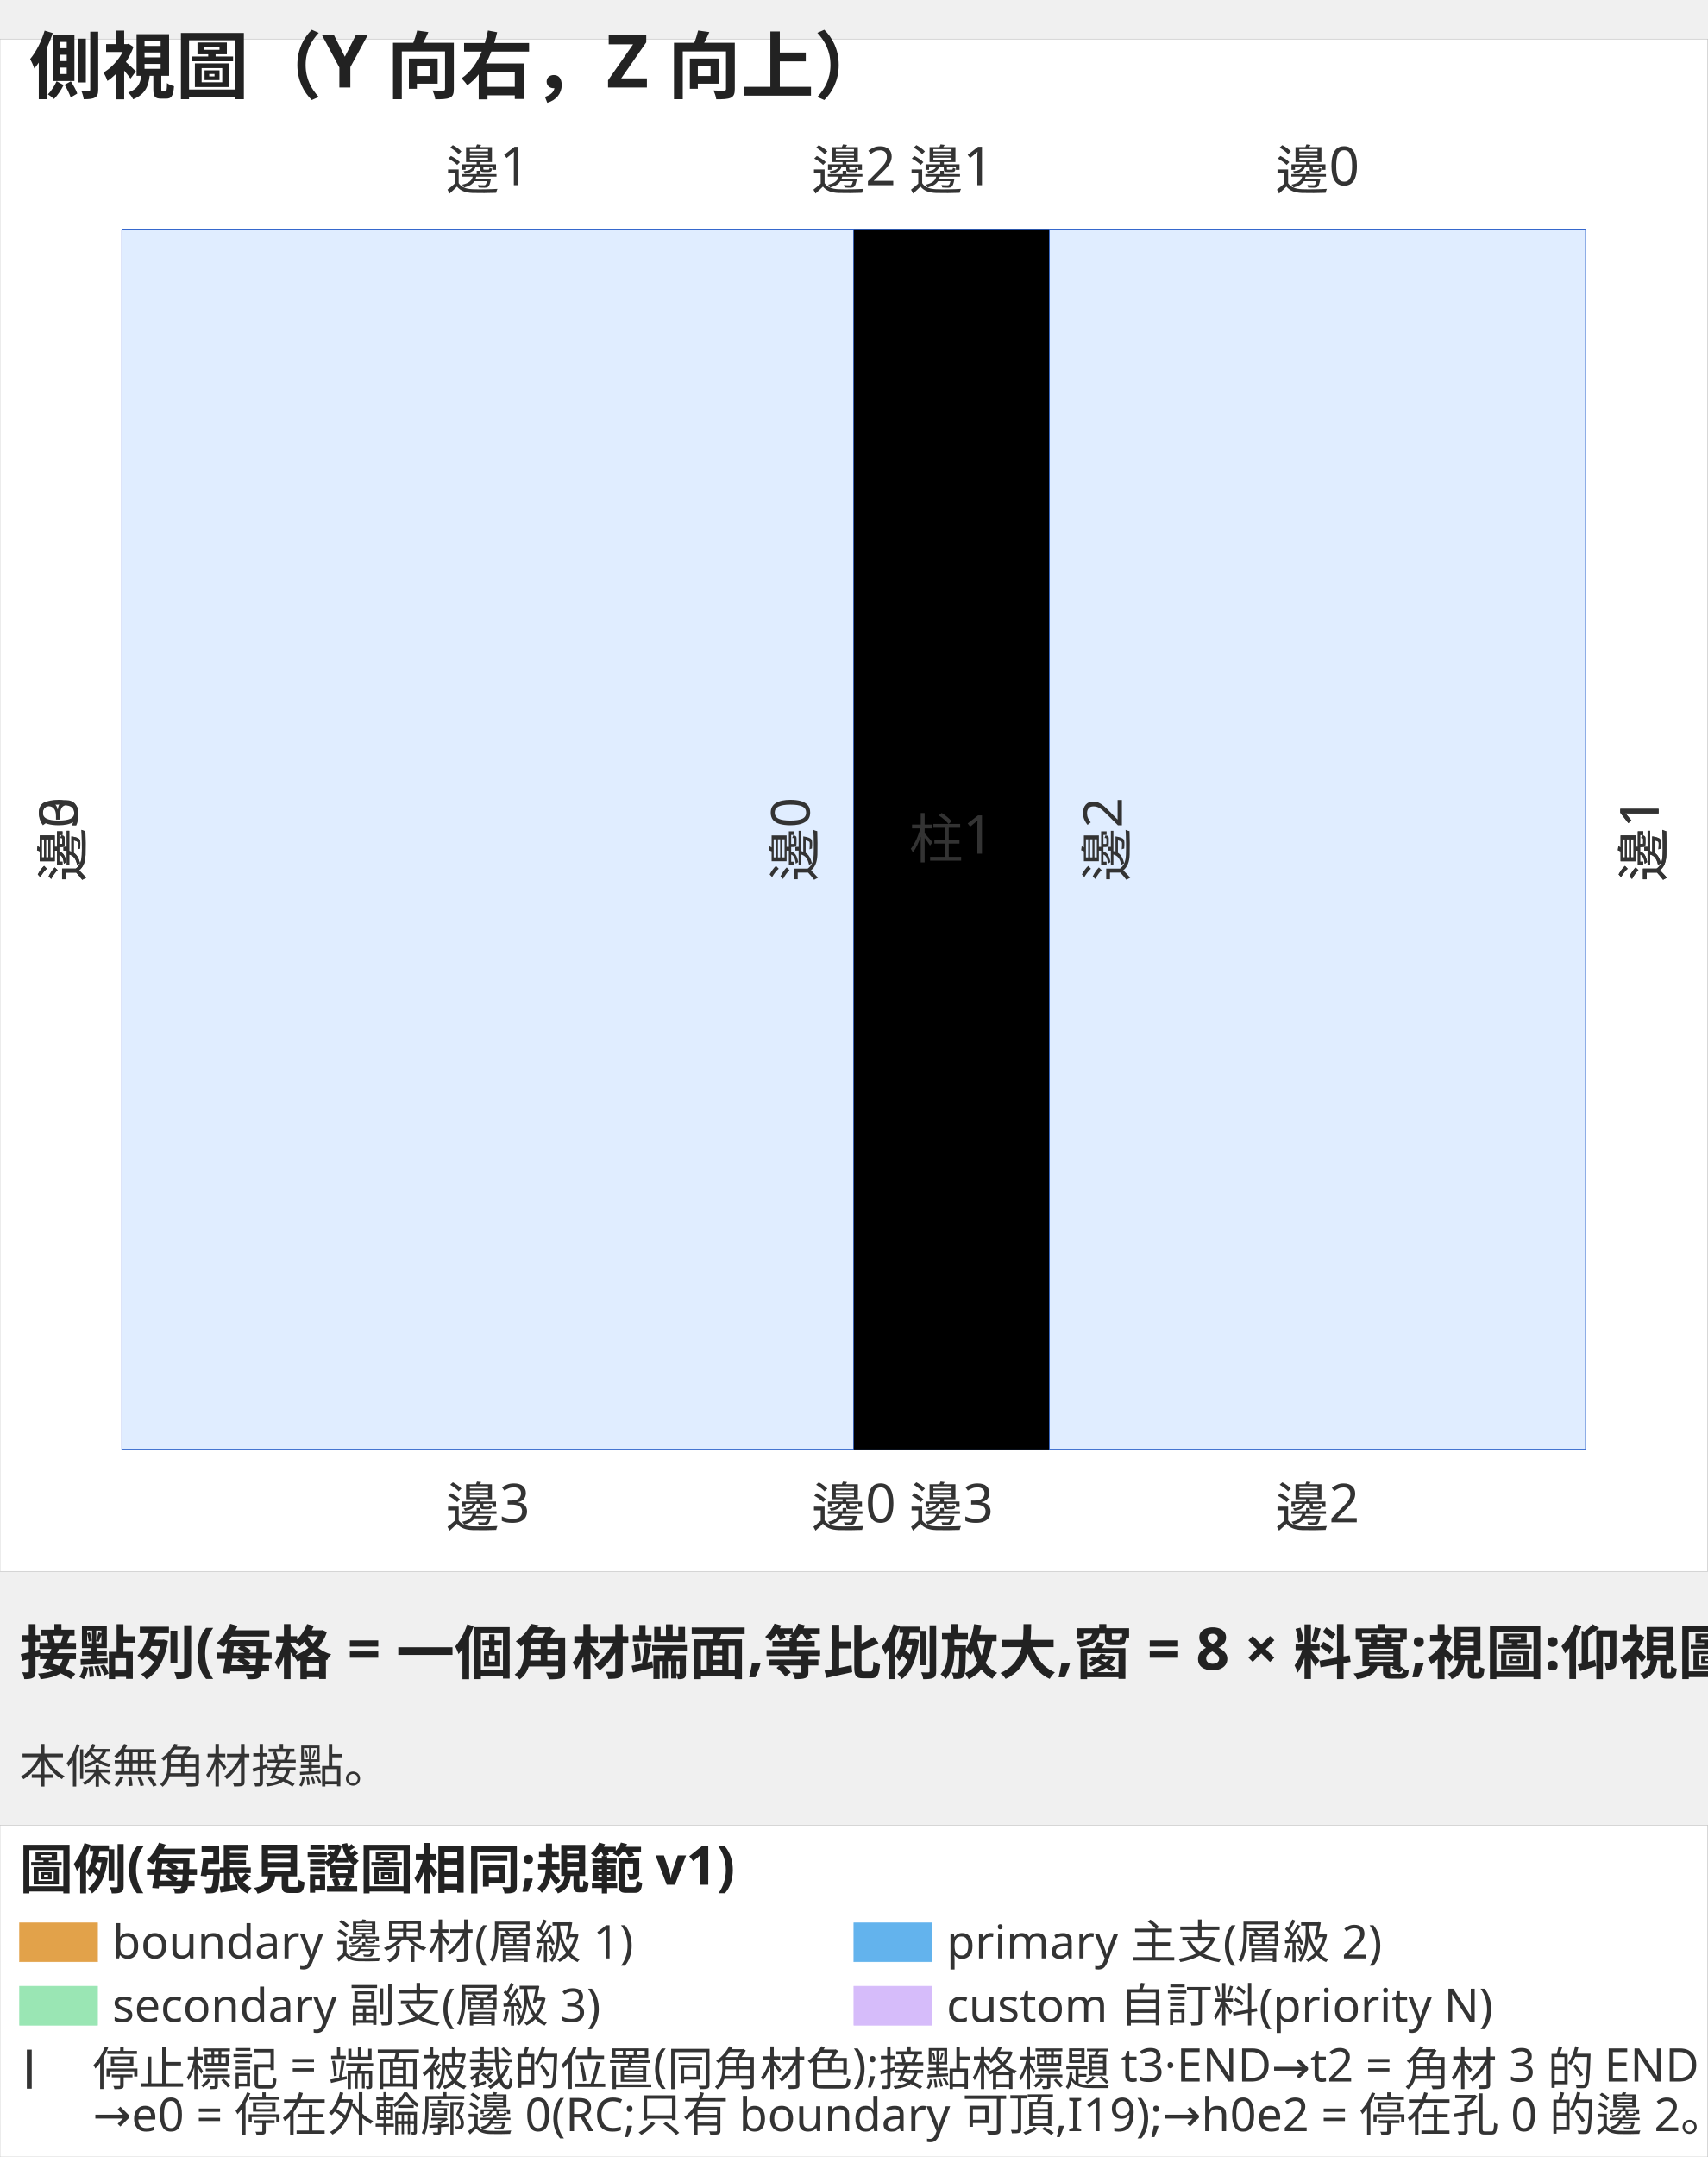
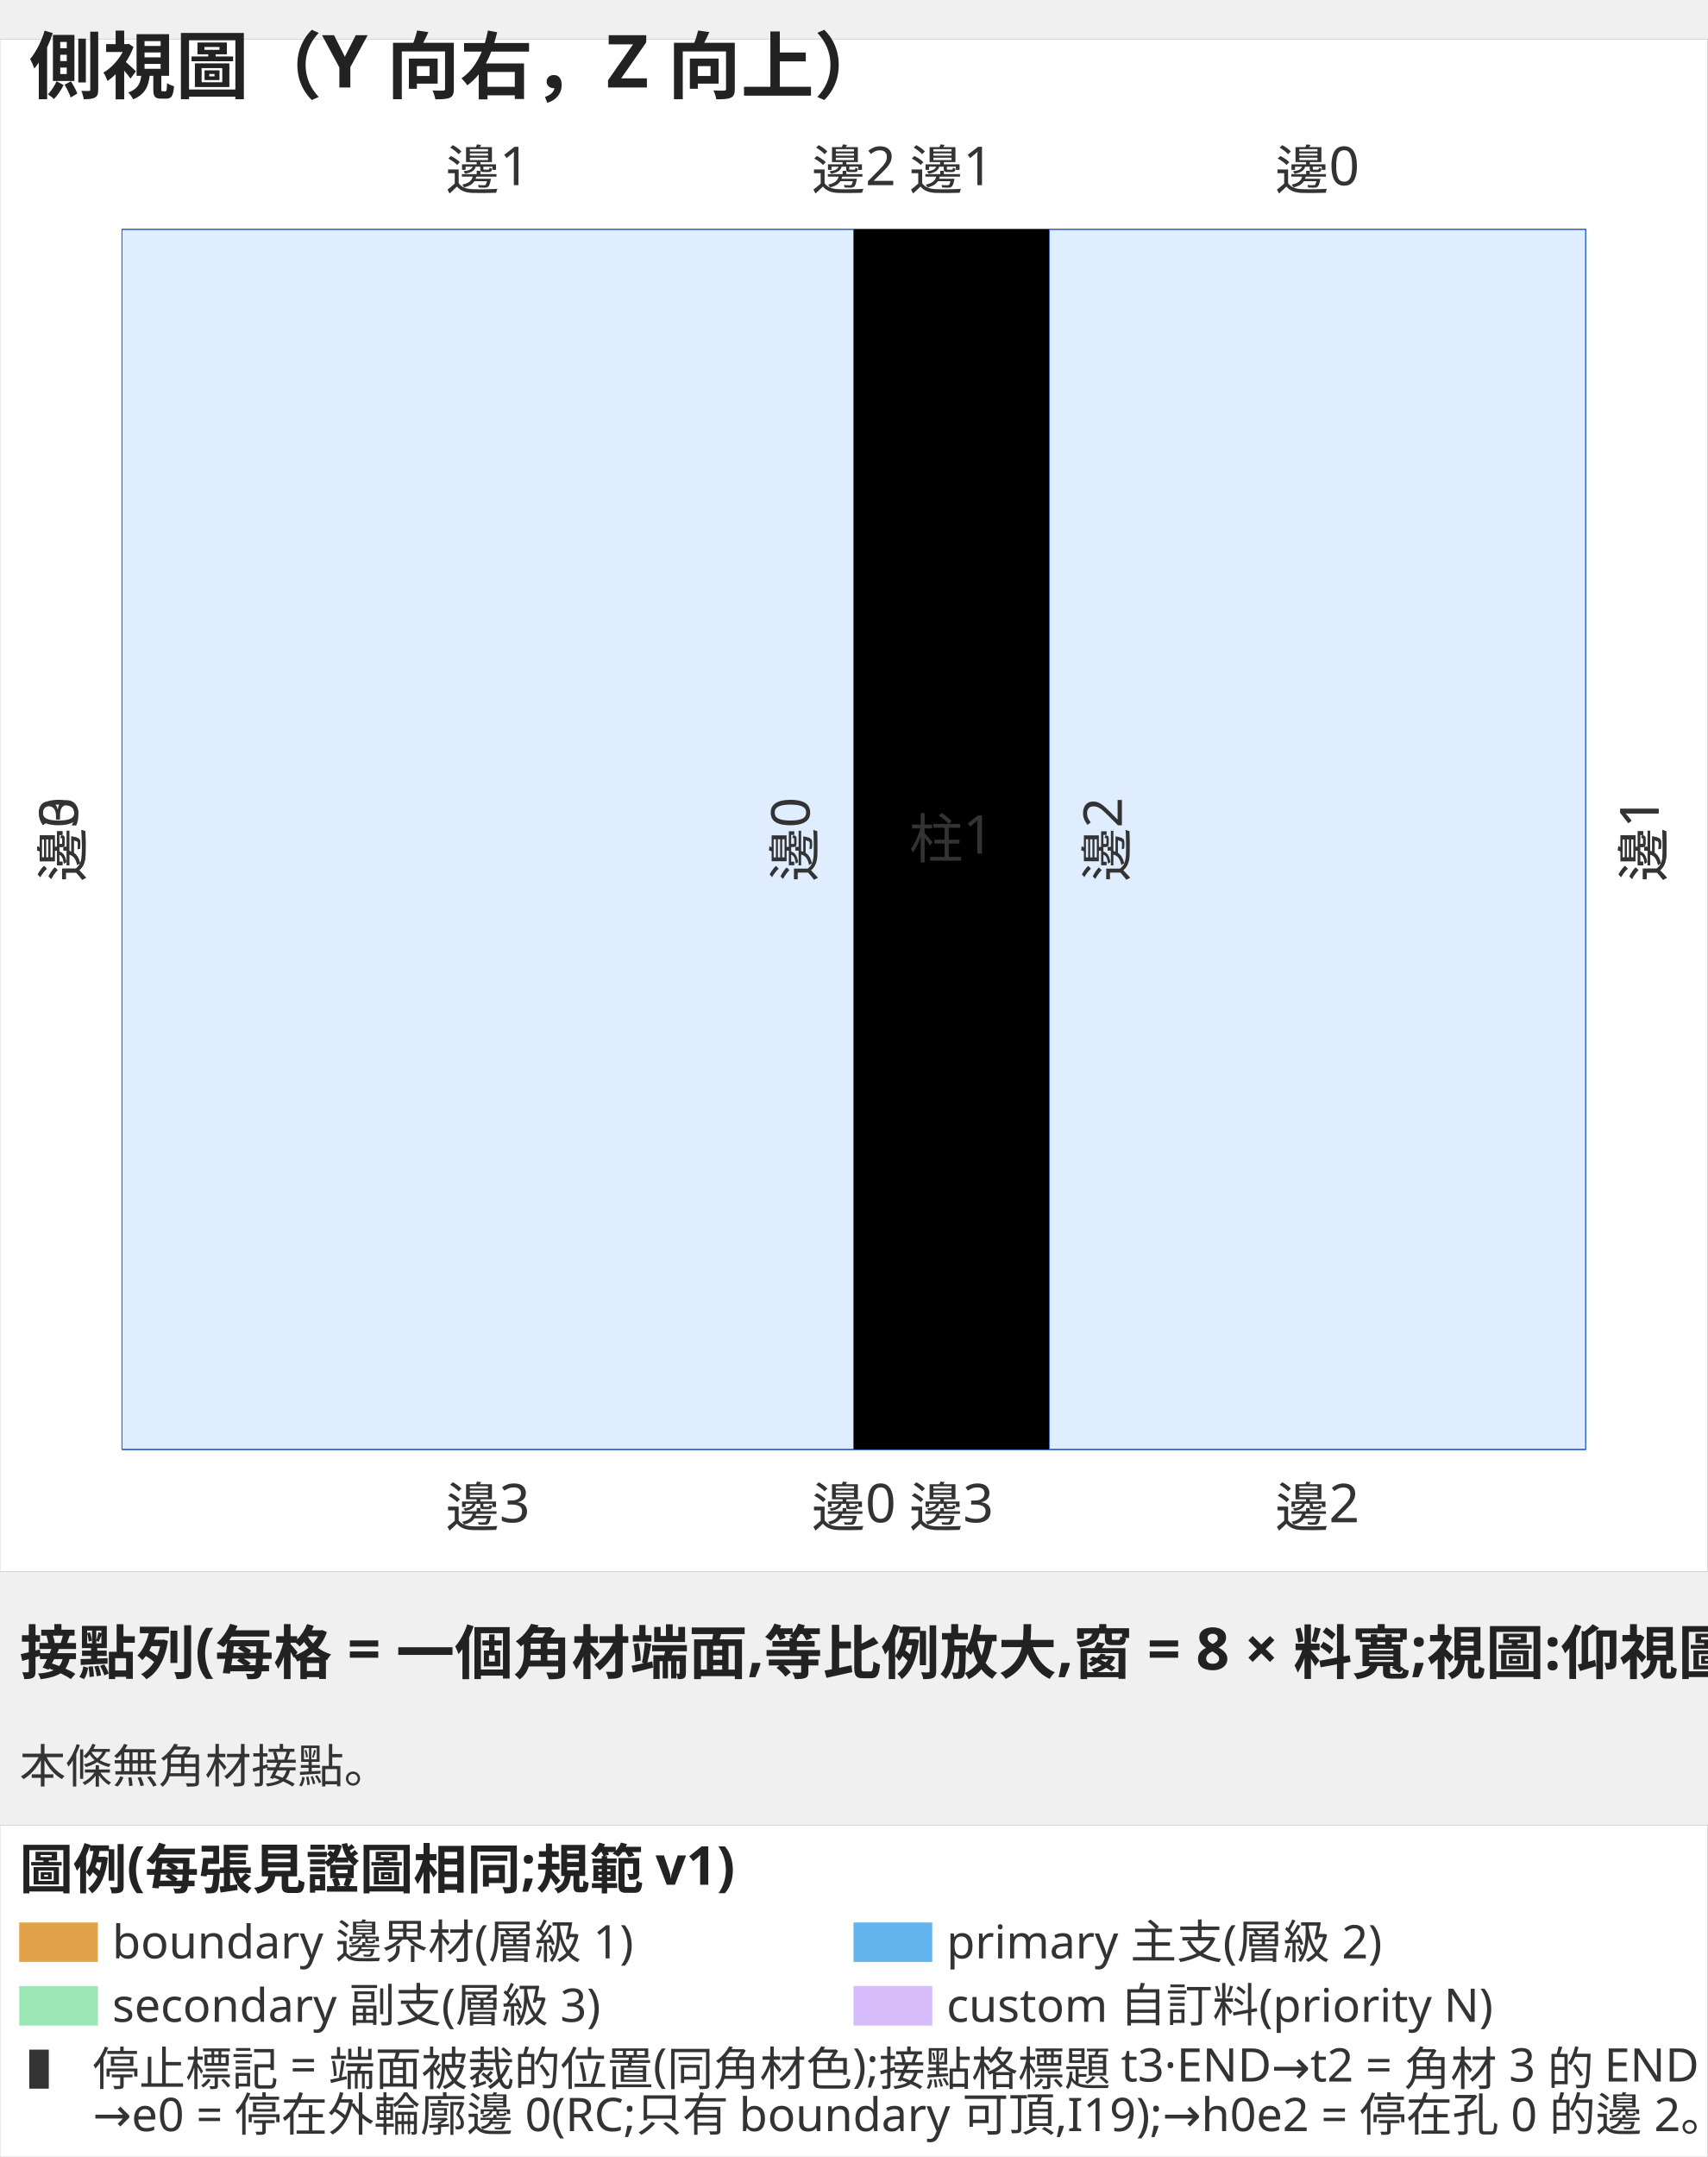
<svg xmlns="http://www.w3.org/2000/svg" width="100%" viewBox="4800 -80 3500 4420" data-full="4800 -80 3500 4420">
  <style>
  polygon, line, rect { vector-effect: non-scaling-stroke; }
  .frame { fill: #ffffff; stroke: #bbbbbb; stroke-width: 1px; }
  .title { font: bold 150px sans-serif; fill: #222222; }
  .label { font: 110px sans-serif; fill: #333333; text-anchor: middle; dominant-baseline: middle; }
  .guide-label { text-anchor: start; fill: #b03030; }
  .timber-label { fill: #7a4a00; font-weight: bold; }
  .guide-label, .timber-label { paint-order: stroke; stroke: #ffffff; stroke-width: 30px; stroke-linejoin: round; }
  .surface { fill: #dbe9ff; fill-opacity: 0.6; stroke: #3366cc; stroke-width: 1.5px; }
  .hole { fill: #ffffff; stroke: #3366cc; stroke-width: 1.5px; }
  .edge { stroke: #3366cc; stroke-width: 1.5px; }
  .edge-free { stroke: #e08020; stroke-width: 1.5px; stroke-dasharray: 30 15; }
  .guide { stroke: #cc3333; stroke-width: 1px; stroke-dasharray: 60 30; }
  .timber-face { fill: #ffd27f; fill-opacity: 0.5; stroke: #a06000; stroke-width: 1.5px; }
  .timber-face-near { fill-opacity: 0.85; }
</style>
-   <style id="witness">.role-boundary{fill:#e2a24a;stroke:#e2a24a}.role-primary{fill:#63b3ed;stroke:#63b3ed}.role-secondary{fill:#9ae6b4;stroke:#9ae6b4}.role-custom{fill:#d6bcfa;stroke:#d6bcfa}.stop{fill:none;stroke-linecap:butt}.stop-label{font:bold 110px sans-serif;dominant-baseline:middle;paint-order:stroke;stroke:#ffffff;stroke-width:30px;stroke-linejoin:round}.tile-frame{fill:#ffffff;stroke:#888888;stroke-width:1px}.tile-title{font:bold 72px sans-serif;fill:#222222}.tile .label{display:none}.legend-title{font:bold 110px sans-serif;fill:#222222}.legend-text{font:95px sans-serif;fill:#333333;dominant-baseline:middle}.legend-box{fill:#ffffff;stroke:#bbbbbb;stroke-width:1px}.section-title{font:bold 120px sans-serif;fill:#222222}</style>
+   <style id="witness">.role-boundary{fill:#e2a24a;stroke:#e2a24a}.role-primary{fill:#63b3ed;stroke:#63b3ed}.role-secondary{fill:#9ae6b4;stroke:#9ae6b4}.role-custom{fill:#d6bcfa;stroke:#d6bcfa}.stop{stroke:none}.stop-label{font:bold 110px sans-serif;dominant-baseline:middle;paint-order:stroke;stroke:#ffffff;stroke-width:30px;stroke-linejoin:round}.tile-frame{fill:#ffffff;stroke:#888888;stroke-width:1px}.tile-title{font:bold 72px sans-serif;fill:#222222}.tile line.edge,.tile line.guide,.tile line.edge-free{stroke-width:2px}.legend-title{font:bold 110px sans-serif;fill:#222222}.legend-text{font:95px sans-serif;fill:#333333;dominant-baseline:middle}.legend-box{fill:#ffffff;stroke:#bbbbbb;stroke-width:1px}.section-title{font:bold 120px sans-serif;fill:#222222}</style>
  <g transform="translate(5050,2890)" data-view="side">
    <rect class="frame" x="-250" y="-2890" width="3500" height="3140" />
    <text x="-190" y="-2780" class="title">側視圖（Y 向右，Z 向上）</text>
    <polygon points="0,-2500 0,-2500 3000,-2500 3000,-2500" class="surface" />
    <line x1="0" y1="-2500" x2="0" y2="-2500" class="edge" />
    <line x1="0" y1="-2500" x2="3000" y2="-2500" class="edge" />
    <line x1="3000" y1="-2500" x2="3000" y2="-2500" class="edge" />
    <line x1="3000" y1="-2500" x2="0" y2="-2500" class="edge" />
    <polygon points="0,0 3000,0 3000,0 0,0" class="surface" />
    <line x1="0" y1="0" x2="3000" y2="0" class="edge" />
    <line x1="3000" y1="0" x2="3000" y2="0" class="edge" />
    <line x1="3000" y1="0" x2="0" y2="0" class="edge" />
    <line x1="0" y1="0" x2="0" y2="0" class="edge" />
    <polygon points="0,0 0,0 0,-2500 0,-2500" class="surface" />
    <line x1="0" y1="0" x2="0" y2="0" class="edge" />
    <line x1="0" y1="0" x2="0" y2="-2500" class="edge" />
    <line x1="0" y1="-2500" x2="0" y2="-2500" class="edge" />
    <line x1="0" y1="-2500" x2="0" y2="0" class="edge" />
    <polygon points="3000,0 3000,-2500 3000,-2500 3000,0" class="surface" />
    <line x1="3000" y1="0" x2="3000" y2="-2500" class="edge" />
    <line x1="3000" y1="-2500" x2="3000" y2="-2500" class="edge" />
    <line x1="3000" y1="-2500" x2="3000" y2="0" class="edge" />
    <line x1="3000" y1="0" x2="3000" y2="0" class="edge" />
    <polygon points="0,0 0,-2500 1500,-2500 1500,0" class="surface" />
    <line x1="0" y1="0" x2="0" y2="-2500" class="edge" />
    <text x="-120" y="-1250" class="label" transform="rotate(-90 -120 -1250)">邊0</text>
    <line x1="0" y1="-2500" x2="1500" y2="-2500" class="edge" />
    <text x="750" y="-2620" class="label">邊1</text>
    <line x1="1500" y1="-2500" x2="1500" y2="0" class="edge" />
    <text x="1620" y="-1250" class="label" transform="rotate(-90 1620 -1250)">邊2</text>
    <line x1="1500" y1="0" x2="0" y2="0" class="edge" />
    <text x="750" y="120" class="label">邊3</text>
    <polygon points="0,0 3000,0 3000,-2500 0,-2500" class="surface" />
    <line x1="0" y1="0" x2="3000" y2="0" class="edge" />
    <text x="1500" y="120" class="label">邊0</text>
    <line x1="3000" y1="0" x2="3000" y2="-2500" class="edge" />
    <text x="3120" y="-1250" class="label" transform="rotate(-90 3120 -1250)">邊1</text>
    <line x1="3000" y1="-2500" x2="0" y2="-2500" class="edge" />
    <text x="1500" y="-2620" class="label">邊2</text>
    <line x1="0" y1="-2500" x2="0" y2="0" class="edge" />
    <text x="-120" y="-1250" class="label" transform="rotate(-90 -120 -1250)">邊3</text>
    <polygon points="1900,-2500 3000,-2500 3000,0 1900,0" class="surface" />
    <line x1="1900" y1="-2500" x2="3000" y2="-2500" class="edge" />
    <text x="2450" y="-2620" class="label">邊0</text>
    <line x1="3000" y1="-2500" x2="3000" y2="0" class="edge" />
    <text x="3120" y="-1250" class="label" transform="rotate(-90 3120 -1250)">邊1</text>
    <line x1="3000" y1="0" x2="1900" y2="0" class="edge" />
    <text x="2450" y="120" class="label">邊2</text>
    <line x1="1900" y1="0" x2="1900" y2="-2500" class="edge" />
    <text x="1780" y="-1250" class="label" transform="rotate(-90 1780 -1250)">邊3</text>
    <polygon points="1500,0 1500,-2500 1900,-2500 1900,0" class="surface" />
    <line x1="1500" y1="0" x2="1500" y2="-2500" class="edge" />
    <text x="1380" y="-1250" class="label" transform="rotate(-90 1380 -1250)">邊0</text>
    <line x1="1500" y1="-2500" x2="1900" y2="-2500" class="edge" />
    <text x="1700" y="-2620" class="label">邊1</text>
    <line x1="1900" y1="-2500" x2="1900" y2="0" class="edge" />
    <text x="2020" y="-1250" class="label" transform="rotate(-90 2020 -1250)">邊2</text>
    <line x1="1900" y1="0" x2="1500" y2="0" class="edge" />
    <text x="1700" y="120" class="label">邊3</text>
    <polygon points="1500,-2500 1900,-2500 1900,0 1500,0" class="" />
    <text x="1700" y="-1250" class="label">柱1</text>
  </g>
  <text x="4840" y="3350" class="section-title">接點列(每格 = 一個角材端面,等比例放大,窗 = 8 × 料寬;視圖:仰視圖)</text>
  <text x="4840" y="3540" class="legend-text">本條無角材接點。</text>
  <rect x="4800" y="3660" width="3500" height="680" class="legend-box" />
  <text x="4840" y="3790" class="legend-title">圖例(每張見證圖相同;規範 v1)</text>
  <rect x="4840" y="3860" width="160" height="80" class="role-boundary" />
  <text x="5030" y="3900" class="legend-text">boundary 邊界材(層級 1)</text>
  <rect x="6550" y="3860" width="160" height="80" class="role-primary" />
  <text x="6740" y="3900" class="legend-text">primary 主支(層級 2)</text>
  <rect x="4840" y="3990" width="160" height="80" class="role-secondary" />
  <text x="5030" y="4030" class="legend-text">secondary 副支(層級 3)</text>
  <rect x="6550" y="3990" width="160" height="80" class="role-custom" />
  <text x="6740" y="4030" class="legend-text">custom 自訂料(priority N)</text>
-   <line x1="4860" y1="4120" x2="4860" y2="4200" class="stop" stroke="#333333" stroke-width="10" />
+   <rect x="4860" y="4120" width="40" height="80" class="stop" fill="#333333" />
  <text x="4990" y="4160" class="legend-text">停止標記 = 端面被裁的位置(同角材色);接點格標題 t3·END→t2 = 角材 3 的 END 端面停在角材 2 的側面。</text>
  <text x="4990" y="4260" class="legend-text">→e0 = 停在外輪廓邊 0(RC;只有 boundary 可頂,I19);→h0e2 = 停在孔 0 的邊 2。擋面參照寫法同 D18。</text>
</svg>
